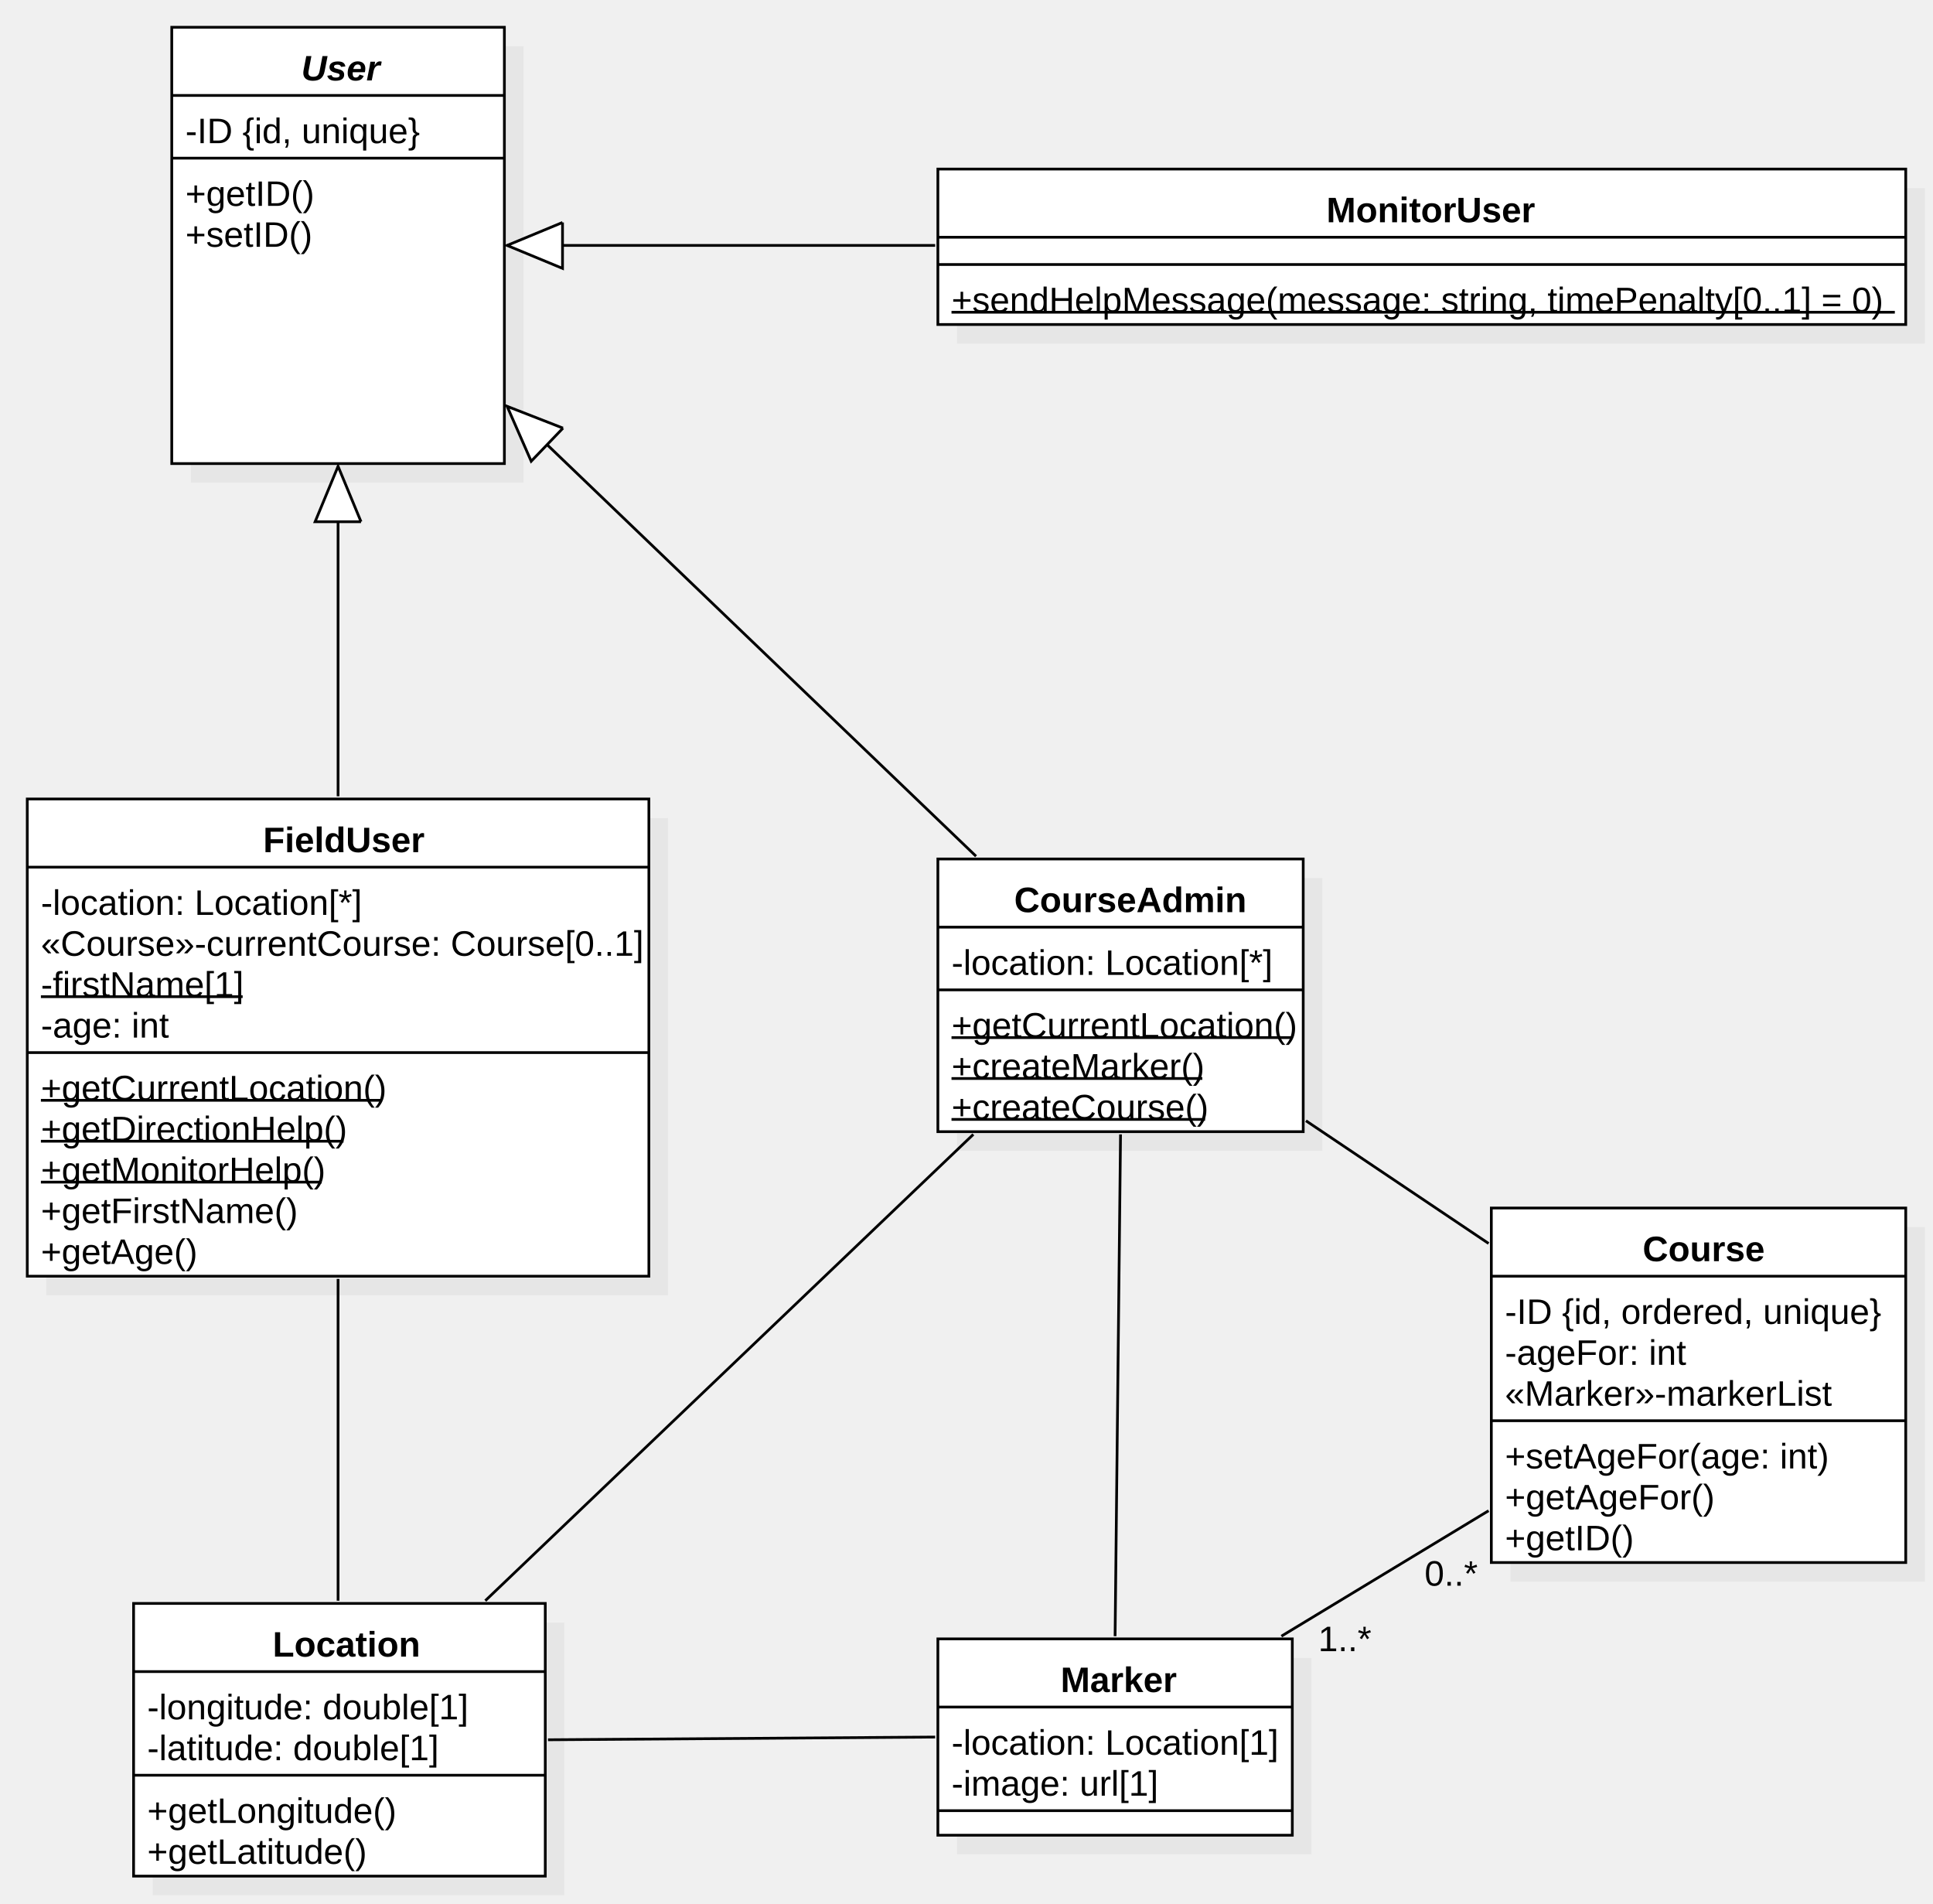
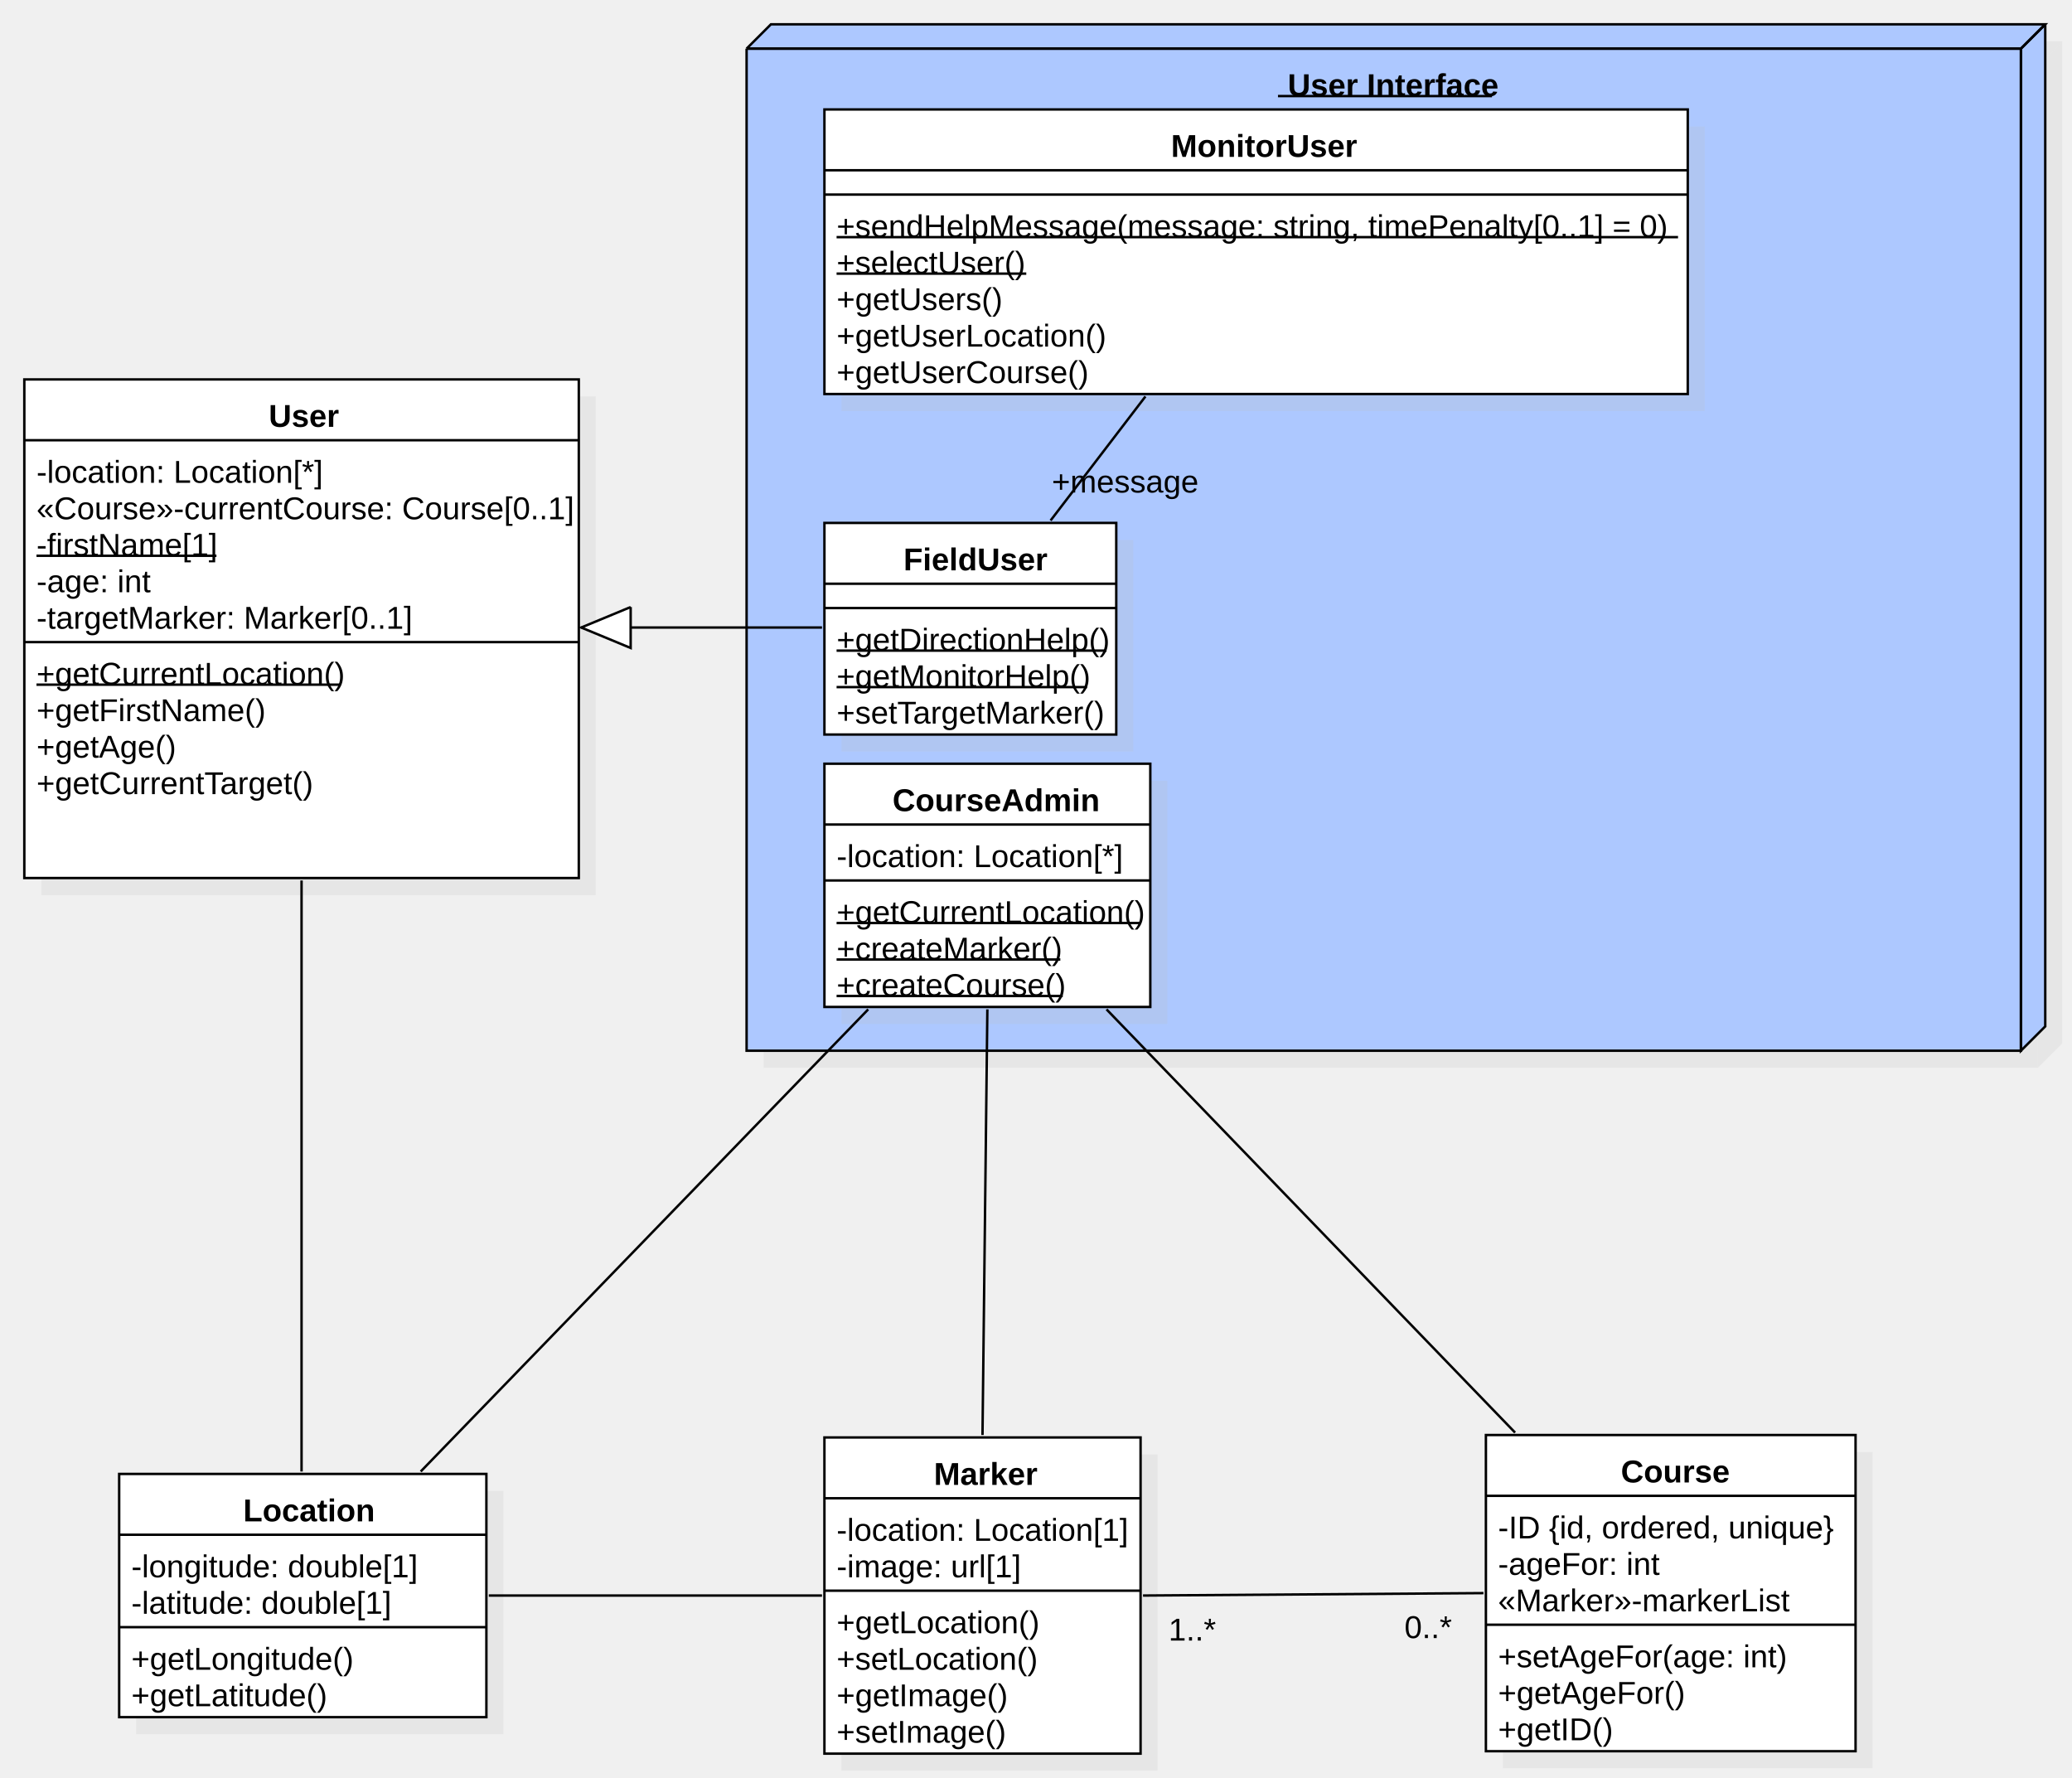
- <svg xmlns="http://www.w3.org/2000/svg" version="1.1" width="709" height="698">
+ <svg xmlns="http://www.w3.org/2000/svg" version="1.1" width="852" height="731">
  <defs />
  <g>
-     <g transform="translate(-61,-5) scale(1,1)">
-       <rect fill="#C0C0C0" stroke="none" x="131" y="22" width="122" height="160" opacity="0.2" />
-     </g>
-     <g transform="translate(-61,-5) scale(1,1)">
-       <rect fill="#ffffff" stroke="none" x="124" y="15" width="122" height="160" />
-     </g>
-     <g transform="translate(-61,-5) scale(1,1)">
-       <path fill="none" stroke="#000000" d="M 124 15 L 246 15 L 246 175 L 124 175 L 124 15 Z Z" stroke-miterlimit="10" />
-     </g>
-     <g transform="translate(-61,-5) scale(1,1)">
-       <path fill="none" stroke="#000000" d="M 124 40 L 246 40" stroke-miterlimit="10" />
-     </g>
-     <g transform="translate(-61,-5) scale(1,1)">
-       <path fill="none" stroke="#000000" d="M 124 63 L 246 63" stroke-miterlimit="10" />
-     </g>
-     <g transform="translate(-61,-5) scale(1,1)">
-       <g>
-         <path fill="none" stroke="none" />
-         <text fill="#000000" stroke="none" font-family="Arial" font-size="13px" font-style="italic" font-weight="bold" text-decoration="none" x="171.5" y="34.5">User</text>
-       </g>
-     </g>
-     <g transform="translate(-61,-5) scale(1,1)">
-       <g>
-         <path fill="none" stroke="none" />
-         <text fill="#000000" stroke="none" font-family="Arial" font-size="13px" font-style="normal" font-weight="normal" text-decoration="none" x="129" y="57.5">-ID {id, unique}</text>
-       </g>
-     </g>
-     <g transform="translate(-61,-5) scale(1,1)">
-       <g>
-         <path fill="none" stroke="none" />
-         <text fill="#000000" stroke="none" font-family="Arial" font-size="13px" font-style="normal" font-weight="normal" text-decoration="none" x="129" y="80.5">+getID()</text>
-       </g>
-     </g>
-     <g transform="translate(-61,-5) scale(1,1)">
-       <g>
-         <path fill="none" stroke="none" />
-         <text fill="#000000" stroke="none" font-family="Arial" font-size="13px" font-style="normal" font-weight="normal" text-decoration="none" x="129" y="95.5">+setID()</text>
-       </g>
-     </g>
-     <g transform="translate(-61,-5) scale(1,1)">
-       <rect fill="#C0C0C0" stroke="none" x="78" y="305" width="228" height="175" opacity="0.2" />
-     </g>
-     <g transform="translate(-61,-5) scale(1,1)">
-       <rect fill="#ffffff" stroke="none" x="71" y="298" width="228" height="175" />
-     </g>
-     <g transform="translate(-61,-5) scale(1,1)">
-       <path fill="none" stroke="#000000" d="M 71 298 L 299 298 L 299 473 L 71 473 L 71 298 Z Z" stroke-miterlimit="10" />
-     </g>
-     <g transform="translate(-61,-5) scale(1,1)">
-       <path fill="none" stroke="#000000" d="M 71 323 L 299 323" stroke-miterlimit="10" />
-     </g>
-     <g transform="translate(-61,-5) scale(1,1)">
-       <path fill="none" stroke="#000000" d="M 71 391 L 299 391" stroke-miterlimit="10" />
-     </g>
-     <g transform="translate(-61,-5) scale(1,1)">
-       <g>
-         <path fill="none" stroke="none" />
-         <text fill="#000000" stroke="none" font-family="Arial" font-size="13px" font-style="normal" font-weight="bold" text-decoration="none" x="157.5" y="317.5">FieldUser</text>
-       </g>
-     </g>
-     <g transform="translate(-61,-5) scale(1,1)">
-       <g>
-         <path fill="none" stroke="none" />
-         <text fill="#000000" stroke="none" font-family="Arial" font-size="13px" font-style="normal" font-weight="normal" text-decoration="none" x="76" y="340.5">-location: Location[*]</text>
-       </g>
-     </g>
-     <g transform="translate(-61,-5) scale(1,1)">
-       <g>
-         <path fill="none" stroke="none" />
-         <text fill="#000000" stroke="none" font-family="Arial" font-size="13px" font-style="normal" font-weight="normal" text-decoration="none" x="76" y="355.5">«Course»-currentCourse: Course[0..1]</text>
-       </g>
-     </g>
-     <g transform="translate(-61,-5) scale(1,1)">
-       <g>
-         <path fill="none" stroke="none" />
-         <text fill="#000000" stroke="none" font-family="Arial" font-size="13px" font-style="normal" font-weight="normal" text-decoration="none" x="76" y="370.5">-firstName[1]</text>
-         <path fill="none" stroke="#000000" d="M 76 370.5 L 150 370.5" stroke-miterlimit="10" />
-       </g>
-     </g>
-     <g transform="translate(-61,-5) scale(1,1)">
-       <g>
-         <path fill="none" stroke="none" />
-         <text fill="#000000" stroke="none" font-family="Arial" font-size="13px" font-style="normal" font-weight="normal" text-decoration="none" x="76" y="385.5">-age: int</text>
-       </g>
-     </g>
-     <g transform="translate(-61,-5) scale(1,1)">
-       <g>
-         <path fill="none" stroke="none" />
-         <text fill="#000000" stroke="none" font-family="Arial" font-size="13px" font-style="normal" font-weight="normal" text-decoration="none" x="76" y="408.5">+getCurrentLocation()</text>
-         <path fill="none" stroke="#000000" d="M 76 408.5 L 201 408.5" stroke-miterlimit="10" />
-       </g>
-     </g>
-     <g transform="translate(-61,-5) scale(1,1)">
-       <g>
-         <path fill="none" stroke="none" />
-         <text fill="#000000" stroke="none" font-family="Arial" font-size="13px" font-style="normal" font-weight="normal" text-decoration="none" x="76" y="423.5">+getDirectionHelp()</text>
-         <path fill="none" stroke="#000000" d="M 76 423.5 L 187 423.5" stroke-miterlimit="10" />
-       </g>
-     </g>
-     <g transform="translate(-61,-5) scale(1,1)">
-       <g>
-         <path fill="none" stroke="none" />
-         <text fill="#000000" stroke="none" font-family="Arial" font-size="13px" font-style="normal" font-weight="normal" text-decoration="none" x="76" y="438.5">+getMonitorHelp()</text>
-         <path fill="none" stroke="#000000" d="M 76 438.5 L 179 438.5" stroke-miterlimit="10" />
-       </g>
-     </g>
-     <g transform="translate(-61,-5) scale(1,1)">
-       <g>
-         <path fill="none" stroke="none" />
-         <text fill="#000000" stroke="none" font-family="Arial" font-size="13px" font-style="normal" font-weight="normal" text-decoration="none" x="76" y="453.5">+getFirstName()</text>
-       </g>
-     </g>
-     <g transform="translate(-61,-5) scale(1,1)">
-       <g>
-         <path fill="none" stroke="none" />
-         <text fill="#000000" stroke="none" font-family="Arial" font-size="13px" font-style="normal" font-weight="normal" text-decoration="none" x="76" y="468.5">+getAge()</text>
-       </g>
-     </g>
-     <g transform="translate(-61,-5) scale(1,1)">
-       <path fill="none" stroke="#000000" d="M 185 297 L 185 176" stroke-miterlimit="10" />
-     </g>
-     <g transform="translate(-61,-5) scale(1,1)">
-       <path fill="#FFFFFF" stroke="none" d="M 193.419 196.325 L 185 176 L 176.581 196.325" />
-     </g>
-     <g transform="translate(-61,-5) scale(1,1)">
-       <path fill="none" stroke="#000000" d="M 193.419 196.325 L 185 176 L 176.581 196.325 L 193.419 196.325" stroke-miterlimit="10" />
-     </g>
-     <g transform="translate(-61,-5) scale(1,1)">
-       <rect fill="#C0C0C0" stroke="none" x="412" y="74" width="355" height="57" opacity="0.2" />
-     </g>
-     <g transform="translate(-61,-5) scale(1,1)">
-       <rect fill="#ffffff" stroke="none" x="405" y="67" width="355" height="57" />
-     </g>
-     <g transform="translate(-61,-5) scale(1,1)">
-       <path fill="none" stroke="#000000" d="M 405 67 L 760 67 L 760 124 L 405 124 L 405 67 Z Z" stroke-miterlimit="10" />
-     </g>
-     <g transform="translate(-61,-5) scale(1,1)">
-       <path fill="none" stroke="#000000" d="M 405 92 L 760 92" stroke-miterlimit="10" />
-     </g>
-     <g transform="translate(-61,-5) scale(1,1)">
-       <path fill="none" stroke="#000000" d="M 405 102 L 760 102" stroke-miterlimit="10" />
-     </g>
-     <g transform="translate(-61,-5) scale(1,1)">
-       <g>
-         <path fill="none" stroke="none" />
-         <text fill="#000000" stroke="none" font-family="Arial" font-size="13px" font-style="normal" font-weight="bold" text-decoration="none" x="547.5" y="86.5">MonitorUser</text>
-       </g>
-     </g>
-     <g transform="translate(-61,-5) scale(1,1)">
-       <g>
-         <path fill="none" stroke="none" />
-         <text fill="#000000" stroke="none" font-family="Arial" font-size="13px" font-style="normal" font-weight="normal" text-decoration="none" x="410" y="119.5">+sendHelpMessage(message: string, timePenalty[0..1] = 0)</text>
-         <path fill="none" stroke="#000000" d="M 410 119.5 L 756 119.5" stroke-miterlimit="10" />
-       </g>
-     </g>
-     <g transform="translate(-61,-5) scale(1,1)">
-       <path fill="none" stroke="#000000" d="M 404 95 L 247 95" stroke-miterlimit="10" />
-     </g>
-     <g transform="translate(-61,-5) scale(1,1)">
-       <path fill="#FFFFFF" stroke="none" d="M 267.325 86.581 L 247 95 L 267.325 103.419" />
-     </g>
-     <g transform="translate(-61,-5) scale(1,1)">
-       <path fill="none" stroke="#000000" d="M 267.325 86.581 L 247 95 L 267.325 103.419 L 267.325 86.581" stroke-miterlimit="10" />
-     </g>
-     <g transform="translate(-61,-5) scale(1,1)">
-       <rect fill="#C0C0C0" stroke="none" x="412" y="327" width="134" height="100" opacity="0.2" />
-     </g>
-     <g transform="translate(-61,-5) scale(1,1)">
-       <rect fill="#ffffff" stroke="none" x="405" y="320" width="134" height="100" />
-     </g>
-     <g transform="translate(-61,-5) scale(1,1)">
-       <path fill="none" stroke="#000000" d="M 405 320 L 539 320 L 539 420 L 405 420 L 405 320 Z Z" stroke-miterlimit="10" />
-     </g>
-     <g transform="translate(-61,-5) scale(1,1)">
-       <path fill="none" stroke="#000000" d="M 405 345 L 539 345" stroke-miterlimit="10" />
-     </g>
-     <g transform="translate(-61,-5) scale(1,1)">
-       <path fill="none" stroke="#000000" d="M 405 368 L 539 368" stroke-miterlimit="10" />
-     </g>
-     <g transform="translate(-61,-5) scale(1,1)">
-       <g>
-         <path fill="none" stroke="none" />
-         <text fill="#000000" stroke="none" font-family="Arial" font-size="13px" font-style="normal" font-weight="bold" text-decoration="none" x="433" y="339.5">CourseAdmin</text>
-       </g>
-     </g>
-     <g transform="translate(-61,-5) scale(1,1)">
-       <g>
-         <path fill="none" stroke="none" />
-         <text fill="#000000" stroke="none" font-family="Arial" font-size="13px" font-style="normal" font-weight="normal" text-decoration="none" x="410" y="362.5">-location: Location[*]</text>
-       </g>
-     </g>
-     <g transform="translate(-61,-5) scale(1,1)">
-       <g>
-         <path fill="none" stroke="none" />
-         <text fill="#000000" stroke="none" font-family="Arial" font-size="13px" font-style="normal" font-weight="normal" text-decoration="none" x="410" y="385.5">+getCurrentLocation()</text>
-         <path fill="none" stroke="#000000" d="M 410 385.5 L 535 385.5" stroke-miterlimit="10" />
-       </g>
-     </g>
-     <g transform="translate(-61,-5) scale(1,1)">
-       <g>
-         <path fill="none" stroke="none" />
-         <text fill="#000000" stroke="none" font-family="Arial" font-size="13px" font-style="normal" font-weight="normal" text-decoration="none" x="410" y="400.5">+createMarker()</text>
-         <path fill="none" stroke="#000000" d="M 410 400.5 L 502 400.5" stroke-miterlimit="10" />
-       </g>
-     </g>
-     <g transform="translate(-61,-5) scale(1,1)">
-       <g>
-         <path fill="none" stroke="none" />
-         <text fill="#000000" stroke="none" font-family="Arial" font-size="13px" font-style="normal" font-weight="normal" text-decoration="none" x="410" y="415.5">+createCourse()</text>
-         <path fill="none" stroke="#000000" d="M 410 415.5 L 503 415.5" stroke-miterlimit="10" />
-       </g>
-     </g>
-     <g transform="translate(-61,-5) scale(1,1)">
-       <path fill="none" stroke="#000000" d="M 419 319 L 247 154" stroke-miterlimit="10" />
-     </g>
-     <g transform="translate(-61,-5) scale(1,1)">
-       <path fill="#FFFFFF" stroke="none" d="M 267.496 161.995 L 247 154 L 255.839 174.146" />
-     </g>
-     <g transform="translate(-61,-5) scale(1,1)">
-       <path fill="none" stroke="#000000" d="M 267.496 161.995 L 247 154 L 255.839 174.146 L 267.496 161.995" stroke-miterlimit="10" />
-     </g>
-     <g transform="translate(-61,-5) scale(1,1)">
-       <rect fill="#C0C0C0" stroke="none" x="117" y="600" width="151" height="100" opacity="0.2" />
-     </g>
-     <g transform="translate(-61,-5) scale(1,1)">
-       <rect fill="#ffffff" stroke="none" x="110" y="593" width="151" height="100" />
-     </g>
-     <g transform="translate(-61,-5) scale(1,1)">
-       <path fill="none" stroke="#000000" d="M 110 593 L 261 593 L 261 693 L 110 693 L 110 593 Z Z" stroke-miterlimit="10" />
-     </g>
-     <g transform="translate(-61,-5) scale(1,1)">
-       <path fill="none" stroke="#000000" d="M 110 618 L 261 618" stroke-miterlimit="10" />
-     </g>
-     <g transform="translate(-61,-5) scale(1,1)">
-       <path fill="none" stroke="#000000" d="M 110 656 L 261 656" stroke-miterlimit="10" />
-     </g>
-     <g transform="translate(-61,-5) scale(1,1)">
-       <g>
-         <path fill="none" stroke="none" />
-         <text fill="#000000" stroke="none" font-family="Arial" font-size="13px" font-style="normal" font-weight="bold" text-decoration="none" x="161" y="612.5">Location</text>
-       </g>
-     </g>
-     <g transform="translate(-61,-5) scale(1,1)">
-       <g>
-         <path fill="none" stroke="none" />
-         <text fill="#000000" stroke="none" font-family="Arial" font-size="13px" font-style="normal" font-weight="normal" text-decoration="none" x="115" y="635.5">-longitude: double[1]</text>
-       </g>
-     </g>
-     <g transform="translate(-61,-5) scale(1,1)">
-       <g>
-         <path fill="none" stroke="none" />
-         <text fill="#000000" stroke="none" font-family="Arial" font-size="13px" font-style="normal" font-weight="normal" text-decoration="none" x="115" y="650.5">-latitude: double[1]</text>
-       </g>
-     </g>
-     <g transform="translate(-61,-5) scale(1,1)">
-       <g>
-         <path fill="none" stroke="none" />
-         <text fill="#000000" stroke="none" font-family="Arial" font-size="13px" font-style="normal" font-weight="normal" text-decoration="none" x="115" y="673.5">+getLongitude()</text>
-       </g>
-     </g>
-     <g transform="translate(-61,-5) scale(1,1)">
-       <g>
-         <path fill="none" stroke="none" />
-         <text fill="#000000" stroke="none" font-family="Arial" font-size="13px" font-style="normal" font-weight="normal" text-decoration="none" x="115" y="688.5">+getLatitude()</text>
-       </g>
-     </g>
-     <g transform="translate(-61,-5) scale(1,1)">
-       <rect fill="#C0C0C0" stroke="none" x="615" y="455" width="152" height="130" opacity="0.2" />
-     </g>
-     <g transform="translate(-61,-5) scale(1,1)">
-       <rect fill="#ffffff" stroke="none" x="608" y="448" width="152" height="130" />
-     </g>
-     <g transform="translate(-61,-5) scale(1,1)">
-       <path fill="none" stroke="#000000" d="M 608 448 L 760 448 L 760 578 L 608 578 L 608 448 Z Z" stroke-miterlimit="10" />
-     </g>
-     <g transform="translate(-61,-5) scale(1,1)">
-       <path fill="none" stroke="#000000" d="M 608 473 L 760 473" stroke-miterlimit="10" />
-     </g>
-     <g transform="translate(-61,-5) scale(1,1)">
-       <path fill="none" stroke="#000000" d="M 608 526 L 760 526" stroke-miterlimit="10" />
-     </g>
-     <g transform="translate(-61,-5) scale(1,1)">
-       <g>
-         <path fill="none" stroke="none" />
-         <text fill="#000000" stroke="none" font-family="Arial" font-size="13px" font-style="normal" font-weight="bold" text-decoration="none" x="663.5" y="467.5">Course</text>
-       </g>
-     </g>
-     <g transform="translate(-61,-5) scale(1,1)">
-       <g>
-         <path fill="none" stroke="none" />
-         <text fill="#000000" stroke="none" font-family="Arial" font-size="13px" font-style="normal" font-weight="normal" text-decoration="none" x="613" y="490.5">-ID {id, ordered, unique}</text>
-       </g>
-     </g>
-     <g transform="translate(-61,-5) scale(1,1)">
-       <g>
-         <path fill="none" stroke="none" />
-         <text fill="#000000" stroke="none" font-family="Arial" font-size="13px" font-style="normal" font-weight="normal" text-decoration="none" x="613" y="505.5">-ageFor: int</text>
-       </g>
-     </g>
-     <g transform="translate(-61,-5) scale(1,1)">
-       <g>
-         <path fill="none" stroke="none" />
-         <text fill="#000000" stroke="none" font-family="Arial" font-size="13px" font-style="normal" font-weight="normal" text-decoration="none" x="613" y="520.5">«Marker»-markerList</text>
-       </g>
-     </g>
-     <g transform="translate(-61,-5) scale(1,1)">
-       <g>
-         <path fill="none" stroke="none" />
-         <text fill="#000000" stroke="none" font-family="Arial" font-size="13px" font-style="normal" font-weight="normal" text-decoration="none" x="613" y="543.5">+setAgeFor(age: int)</text>
-       </g>
-     </g>
-     <g transform="translate(-61,-5) scale(1,1)">
-       <g>
-         <path fill="none" stroke="none" />
-         <text fill="#000000" stroke="none" font-family="Arial" font-size="13px" font-style="normal" font-weight="normal" text-decoration="none" x="613" y="558.5">+getAgeFor()</text>
-       </g>
-     </g>
-     <g transform="translate(-61,-5) scale(1,1)">
-       <g>
-         <path fill="none" stroke="none" />
-         <text fill="#000000" stroke="none" font-family="Arial" font-size="13px" font-style="normal" font-weight="normal" text-decoration="none" x="613" y="573.5">+getID()</text>
-       </g>
-     </g>
-     <g transform="translate(-61,-5) scale(1,1)">
-       <rect fill="#C0C0C0" stroke="none" x="412" y="613" width="130" height="72" opacity="0.2" />
-     </g>
-     <g transform="translate(-61,-5) scale(1,1)">
-       <rect fill="#ffffff" stroke="none" x="405" y="606" width="130" height="72" />
-     </g>
-     <g transform="translate(-61,-5) scale(1,1)">
-       <path fill="none" stroke="#000000" d="M 405 606 L 535 606 L 535 678 L 405 678 L 405 606 Z Z" stroke-miterlimit="10" />
-     </g>
-     <g transform="translate(-61,-5) scale(1,1)">
-       <path fill="none" stroke="#000000" d="M 405 631 L 535 631" stroke-miterlimit="10" />
-     </g>
-     <g transform="translate(-61,-5) scale(1,1)">
-       <path fill="none" stroke="#000000" d="M 405 669 L 535 669" stroke-miterlimit="10" />
-     </g>
-     <g transform="translate(-61,-5) scale(1,1)">
-       <g>
-         <path fill="none" stroke="none" />
-         <text fill="#000000" stroke="none" font-family="Arial" font-size="13px" font-style="normal" font-weight="bold" text-decoration="none" x="450" y="625.5">Marker</text>
-       </g>
-     </g>
-     <g transform="translate(-61,-5) scale(1,1)">
-       <g>
-         <path fill="none" stroke="none" />
-         <text fill="#000000" stroke="none" font-family="Arial" font-size="13px" font-style="normal" font-weight="normal" text-decoration="none" x="410" y="648.5">-location: Location[1]</text>
-       </g>
-     </g>
-     <g transform="translate(-61,-5) scale(1,1)">
-       <g>
-         <path fill="none" stroke="none" />
-         <text fill="#000000" stroke="none" font-family="Arial" font-size="13px" font-style="normal" font-weight="normal" text-decoration="none" x="410" y="663.5">-image: url[1]</text>
-       </g>
-     </g>
-     <g transform="translate(-61,-5) scale(1,1)">
-       <path fill="none" stroke="#000000" d="M 185 474 L 185 592" stroke-miterlimit="10" />
-     </g>
-     <g transform="translate(-61,-5) scale(1,1)">
-       <path fill="none" stroke="#000000" d="M 418 421 L 239 592" stroke-miterlimit="10" />
-     </g>
-     <g transform="translate(-61,-5) scale(1,1)">
-       <path fill="none" stroke="#000000" d="M 404 642 L 262 643" stroke-miterlimit="10" />
-     </g>
-     <g transform="translate(-61,-5) scale(1,1)">
-       <path fill="none" stroke="#000000" d="M 540 416 L 607 461" stroke-miterlimit="10" />
-     </g>
-     <g transform="translate(-61,-5) scale(1,1)">
-       <path fill="none" stroke="#000000" d="M 472 421 L 470 605" stroke-miterlimit="10" />
-     </g>
-     <g transform="translate(-61,-5) scale(1,1)">
-       <path fill="none" stroke="#000000" d="M 531 605 L 607 559" stroke-miterlimit="10" />
-     </g>
-     <g transform="translate(-61,-5) scale(1,1)">
-       <g>
-         <path fill="none" stroke="none" />
-         <text fill="#000000" stroke="none" font-family="Arial" font-size="13px" font-style="normal" font-weight="normal" text-decoration="none" x="544.5" y="610.5">1..*</text>
-       </g>
-     </g>
-     <g transform="translate(-61,-5) scale(1,1)">
-       <g>
-         <path fill="none" stroke="none" />
-         <text fill="#000000" stroke="none" font-family="Arial" font-size="13px" font-style="normal" font-weight="normal" text-decoration="none" x="583.5" y="586.5">0..*</text>
+     <g transform="translate(-61,-6) scale(1,1)">
+       <path fill="#C0C0C0" stroke="none" d="M 375 33 L 899 33 L 899 445 L 375 445" opacity="0.2" />
+     </g>
+     <g transform="translate(-61,-6) scale(1,1)">
+       <path fill="#C0C0C0" stroke="none" d="M 375 33 L 385 23 L 909 23 L 899 33" opacity="0.2" />
+     </g>
+     <g transform="translate(-61,-6) scale(1,1)">
+       <path fill="#C0C0C0" stroke="none" d="M 909 23 L 899 33 L 899 445 L 909 435" opacity="0.2" />
+     </g>
+     <g transform="translate(-61,-6) scale(1,1)">
+       <path fill="#adc8ff" stroke="none" d="M 368 26 L 892 26 L 892 438 L 368 438" />
+     </g>
+     <g transform="translate(-61,-6) scale(1,1)">
+       <path fill="#adc8ff" stroke="none" d="M 368 26 L 378 16 L 902 16 L 892 26" />
+     </g>
+     <g transform="translate(-61,-6) scale(1,1)">
+       <path fill="#adc8ff" stroke="none" d="M 902 16 L 892 26 L 892 438 L 902 428" />
+     </g>
+     <g transform="translate(-61,-6) scale(1,1)">
+       <path fill="none" stroke="#000000" d="M 368 26 L 892 26 L 892 438 L 368 438 L 368 26" stroke-miterlimit="10" />
+     </g>
+     <g transform="translate(-61,-6) scale(1,1)">
+       <path fill="none" stroke="#000000" d="M 368 26 L 378 16 L 902 16 L 892 26 L 368 26" stroke-miterlimit="10" />
+     </g>
+     <g transform="translate(-61,-6) scale(1,1)">
+       <path fill="none" stroke="#000000" d="M 902 16 L 892 26 L 892 438 L 902 428 L 902 16" stroke-miterlimit="10" />
+     </g>
+     <g transform="translate(-61,-6) scale(1,1)">
+       <g>
+         <path fill="none" stroke="none" />
+         <text fill="#000000" stroke="none" font-family="Arial" font-size="13px" font-style="normal" font-weight="bold" text-decoration="none" x="590.5" y="45.5">User Interface</text>
+         <path fill="none" stroke="#000000" d="M 674.5 45.5 L 586.5 45.5" stroke-miterlimit="10" />
+       </g>
+     </g>
+     <g transform="translate(-61,-6) scale(1,1)">
+       <rect fill="#C0C0C0" stroke="none" x="78" y="169" width="228" height="205" opacity="0.2" />
+     </g>
+     <g transform="translate(-61,-6) scale(1,1)">
+       <rect fill="#ffffff" stroke="none" x="71" y="162" width="228" height="205" />
+     </g>
+     <g transform="translate(-61,-6) scale(1,1)">
+       <path fill="none" stroke="#000000" d="M 71 162 L 299 162 L 299 367 L 71 367 L 71 162 Z Z" stroke-miterlimit="10" />
+     </g>
+     <g transform="translate(-61,-6) scale(1,1)">
+       <path fill="none" stroke="#000000" d="M 71 187 L 299 187" stroke-miterlimit="10" />
+     </g>
+     <g transform="translate(-61,-6) scale(1,1)">
+       <path fill="none" stroke="#000000" d="M 71 270 L 299 270" stroke-miterlimit="10" />
+     </g>
+     <g transform="translate(-61,-6) scale(1,1)">
+       <g>
+         <path fill="none" stroke="none" />
+         <text fill="#000000" stroke="none" font-family="Arial" font-size="13px" font-style="normal" font-weight="bold" text-decoration="none" x="171.5" y="181.5">User</text>
+       </g>
+     </g>
+     <g transform="translate(-61,-6) scale(1,1)">
+       <g>
+         <path fill="none" stroke="none" />
+         <text fill="#000000" stroke="none" font-family="Arial" font-size="13px" font-style="normal" font-weight="normal" text-decoration="none" x="76" y="204.5">-location: Location[*]</text>
+       </g>
+     </g>
+     <g transform="translate(-61,-6) scale(1,1)">
+       <g>
+         <path fill="none" stroke="none" />
+         <text fill="#000000" stroke="none" font-family="Arial" font-size="13px" font-style="normal" font-weight="normal" text-decoration="none" x="76" y="219.5">«Course»-currentCourse: Course[0..1]</text>
+       </g>
+     </g>
+     <g transform="translate(-61,-6) scale(1,1)">
+       <g>
+         <path fill="none" stroke="none" />
+         <text fill="#000000" stroke="none" font-family="Arial" font-size="13px" font-style="normal" font-weight="normal" text-decoration="none" x="76" y="234.5">-firstName[1]</text>
+         <path fill="none" stroke="#000000" d="M 76 234.5 L 150 234.5" stroke-miterlimit="10" />
+       </g>
+     </g>
+     <g transform="translate(-61,-6) scale(1,1)">
+       <g>
+         <path fill="none" stroke="none" />
+         <text fill="#000000" stroke="none" font-family="Arial" font-size="13px" font-style="normal" font-weight="normal" text-decoration="none" x="76" y="249.5">-age: int</text>
+       </g>
+     </g>
+     <g transform="translate(-61,-6) scale(1,1)">
+       <g>
+         <path fill="none" stroke="none" />
+         <text fill="#000000" stroke="none" font-family="Arial" font-size="13px" font-style="normal" font-weight="normal" text-decoration="none" x="76" y="264.5">-targetMarker: Marker[0..1]</text>
+       </g>
+     </g>
+     <g transform="translate(-61,-6) scale(1,1)">
+       <g>
+         <path fill="none" stroke="none" />
+         <text fill="#000000" stroke="none" font-family="Arial" font-size="13px" font-style="normal" font-weight="normal" text-decoration="none" x="76" y="287.5">+getCurrentLocation()</text>
+         <path fill="none" stroke="#000000" d="M 76 287.5 L 201 287.5" stroke-miterlimit="10" />
+       </g>
+     </g>
+     <g transform="translate(-61,-6) scale(1,1)">
+       <g>
+         <path fill="none" stroke="none" />
+         <text fill="#000000" stroke="none" font-family="Arial" font-size="13px" font-style="normal" font-weight="normal" text-decoration="none" x="76" y="302.5">+getFirstName()</text>
+       </g>
+     </g>
+     <g transform="translate(-61,-6) scale(1,1)">
+       <g>
+         <path fill="none" stroke="none" />
+         <text fill="#000000" stroke="none" font-family="Arial" font-size="13px" font-style="normal" font-weight="normal" text-decoration="none" x="76" y="317.5">+getAge()</text>
+       </g>
+     </g>
+     <g transform="translate(-61,-6) scale(1,1)">
+       <g>
+         <path fill="none" stroke="none" />
+         <text fill="#000000" stroke="none" font-family="Arial" font-size="13px" font-style="normal" font-weight="normal" text-decoration="none" x="76" y="332.5">+getCurrentTarget()</text>
+       </g>
+     </g>
+     <g transform="translate(-61,-6) scale(1,1)">
+       <rect fill="#C0C0C0" stroke="none" x="407" y="58" width="355" height="117" opacity="0.2" />
+     </g>
+     <g transform="translate(-61,-6) scale(1,1)">
+       <rect fill="#ffffff" stroke="none" x="400" y="51" width="355" height="117" />
+     </g>
+     <g transform="translate(-61,-6) scale(1,1)">
+       <path fill="none" stroke="#000000" d="M 400 51 L 755 51 L 755 168 L 400 168 L 400 51 Z Z" stroke-miterlimit="10" />
+     </g>
+     <g transform="translate(-61,-6) scale(1,1)">
+       <path fill="none" stroke="#000000" d="M 400 76 L 755 76" stroke-miterlimit="10" />
+     </g>
+     <g transform="translate(-61,-6) scale(1,1)">
+       <path fill="none" stroke="#000000" d="M 400 86 L 755 86" stroke-miterlimit="10" />
+     </g>
+     <g transform="translate(-61,-6) scale(1,1)">
+       <g>
+         <path fill="none" stroke="none" />
+         <text fill="#000000" stroke="none" font-family="Arial" font-size="13px" font-style="normal" font-weight="bold" text-decoration="none" x="542.5" y="70.5">MonitorUser</text>
+       </g>
+     </g>
+     <g transform="translate(-61,-6) scale(1,1)">
+       <g>
+         <path fill="none" stroke="none" />
+         <text fill="#000000" stroke="none" font-family="Arial" font-size="13px" font-style="normal" font-weight="normal" text-decoration="none" x="405" y="103.5">+sendHelpMessage(message: string, timePenalty[0..1] = 0)</text>
+         <path fill="none" stroke="#000000" d="M 405 103.5 L 751 103.5" stroke-miterlimit="10" />
+       </g>
+     </g>
+     <g transform="translate(-61,-6) scale(1,1)">
+       <g>
+         <path fill="none" stroke="none" />
+         <text fill="#000000" stroke="none" font-family="Arial" font-size="13px" font-style="normal" font-weight="normal" text-decoration="none" x="405" y="118.5">+selectUser()</text>
+         <path fill="none" stroke="#000000" d="M 405 118.5 L 483 118.5" stroke-miterlimit="10" />
+       </g>
+     </g>
+     <g transform="translate(-61,-6) scale(1,1)">
+       <g>
+         <path fill="none" stroke="none" />
+         <text fill="#000000" stroke="none" font-family="Arial" font-size="13px" font-style="normal" font-weight="normal" text-decoration="none" x="405" y="133.5">+getUsers()</text>
+       </g>
+     </g>
+     <g transform="translate(-61,-6) scale(1,1)">
+       <g>
+         <path fill="none" stroke="none" />
+         <text fill="#000000" stroke="none" font-family="Arial" font-size="13px" font-style="normal" font-weight="normal" text-decoration="none" x="405" y="148.5">+getUserLocation()</text>
+       </g>
+     </g>
+     <g transform="translate(-61,-6) scale(1,1)">
+       <g>
+         <path fill="none" stroke="none" />
+         <text fill="#000000" stroke="none" font-family="Arial" font-size="13px" font-style="normal" font-weight="normal" text-decoration="none" x="405" y="163.5">+getUserCourse()</text>
+       </g>
+     </g>
+     <g transform="translate(-61,-6) scale(1,1)">
+       <rect fill="#C0C0C0" stroke="none" x="407" y="327" width="134" height="100" opacity="0.2" />
+     </g>
+     <g transform="translate(-61,-6) scale(1,1)">
+       <rect fill="#ffffff" stroke="none" x="400" y="320" width="134" height="100" />
+     </g>
+     <g transform="translate(-61,-6) scale(1,1)">
+       <path fill="none" stroke="#000000" d="M 400 320 L 534 320 L 534 420 L 400 420 L 400 320 Z Z" stroke-miterlimit="10" />
+     </g>
+     <g transform="translate(-61,-6) scale(1,1)">
+       <path fill="none" stroke="#000000" d="M 400 345 L 534 345" stroke-miterlimit="10" />
+     </g>
+     <g transform="translate(-61,-6) scale(1,1)">
+       <path fill="none" stroke="#000000" d="M 400 368 L 534 368" stroke-miterlimit="10" />
+     </g>
+     <g transform="translate(-61,-6) scale(1,1)">
+       <g>
+         <path fill="none" stroke="none" />
+         <text fill="#000000" stroke="none" font-family="Arial" font-size="13px" font-style="normal" font-weight="bold" text-decoration="none" x="428" y="339.5">CourseAdmin</text>
+       </g>
+     </g>
+     <g transform="translate(-61,-6) scale(1,1)">
+       <g>
+         <path fill="none" stroke="none" />
+         <text fill="#000000" stroke="none" font-family="Arial" font-size="13px" font-style="normal" font-weight="normal" text-decoration="none" x="405" y="362.5">-location: Location[*]</text>
+       </g>
+     </g>
+     <g transform="translate(-61,-6) scale(1,1)">
+       <g>
+         <path fill="none" stroke="none" />
+         <text fill="#000000" stroke="none" font-family="Arial" font-size="13px" font-style="normal" font-weight="normal" text-decoration="none" x="405" y="385.5">+getCurrentLocation()</text>
+         <path fill="none" stroke="#000000" d="M 405 385.5 L 530 385.5" stroke-miterlimit="10" />
+       </g>
+     </g>
+     <g transform="translate(-61,-6) scale(1,1)">
+       <g>
+         <path fill="none" stroke="none" />
+         <text fill="#000000" stroke="none" font-family="Arial" font-size="13px" font-style="normal" font-weight="normal" text-decoration="none" x="405" y="400.5">+createMarker()</text>
+         <path fill="none" stroke="#000000" d="M 405 400.5 L 497 400.5" stroke-miterlimit="10" />
+       </g>
+     </g>
+     <g transform="translate(-61,-6) scale(1,1)">
+       <g>
+         <path fill="none" stroke="none" />
+         <text fill="#000000" stroke="none" font-family="Arial" font-size="13px" font-style="normal" font-weight="normal" text-decoration="none" x="405" y="415.5">+createCourse()</text>
+         <path fill="none" stroke="#000000" d="M 405 415.5 L 498 415.5" stroke-miterlimit="10" />
+       </g>
+     </g>
+     <g transform="translate(-61,-6) scale(1,1)">
+       <rect fill="#C0C0C0" stroke="none" x="117" y="619" width="151" height="100" opacity="0.2" />
+     </g>
+     <g transform="translate(-61,-6) scale(1,1)">
+       <rect fill="#ffffff" stroke="none" x="110" y="612" width="151" height="100" />
+     </g>
+     <g transform="translate(-61,-6) scale(1,1)">
+       <path fill="none" stroke="#000000" d="M 110 612 L 261 612 L 261 712 L 110 712 L 110 612 Z Z" stroke-miterlimit="10" />
+     </g>
+     <g transform="translate(-61,-6) scale(1,1)">
+       <path fill="none" stroke="#000000" d="M 110 637 L 261 637" stroke-miterlimit="10" />
+     </g>
+     <g transform="translate(-61,-6) scale(1,1)">
+       <path fill="none" stroke="#000000" d="M 110 675 L 261 675" stroke-miterlimit="10" />
+     </g>
+     <g transform="translate(-61,-6) scale(1,1)">
+       <g>
+         <path fill="none" stroke="none" />
+         <text fill="#000000" stroke="none" font-family="Arial" font-size="13px" font-style="normal" font-weight="bold" text-decoration="none" x="161" y="631.5">Location</text>
+       </g>
+     </g>
+     <g transform="translate(-61,-6) scale(1,1)">
+       <g>
+         <path fill="none" stroke="none" />
+         <text fill="#000000" stroke="none" font-family="Arial" font-size="13px" font-style="normal" font-weight="normal" text-decoration="none" x="115" y="654.5">-longitude: double[1]</text>
+       </g>
+     </g>
+     <g transform="translate(-61,-6) scale(1,1)">
+       <g>
+         <path fill="none" stroke="none" />
+         <text fill="#000000" stroke="none" font-family="Arial" font-size="13px" font-style="normal" font-weight="normal" text-decoration="none" x="115" y="669.5">-latitude: double[1]</text>
+       </g>
+     </g>
+     <g transform="translate(-61,-6) scale(1,1)">
+       <g>
+         <path fill="none" stroke="none" />
+         <text fill="#000000" stroke="none" font-family="Arial" font-size="13px" font-style="normal" font-weight="normal" text-decoration="none" x="115" y="692.5">+getLongitude()</text>
+       </g>
+     </g>
+     <g transform="translate(-61,-6) scale(1,1)">
+       <g>
+         <path fill="none" stroke="none" />
+         <text fill="#000000" stroke="none" font-family="Arial" font-size="13px" font-style="normal" font-weight="normal" text-decoration="none" x="115" y="707.5">+getLatitude()</text>
+       </g>
+     </g>
+     <g transform="translate(-61,-6) scale(1,1)">
+       <rect fill="#C0C0C0" stroke="none" x="679" y="603" width="152" height="130" opacity="0.2" />
+     </g>
+     <g transform="translate(-61,-6) scale(1,1)">
+       <rect fill="#ffffff" stroke="none" x="672" y="596" width="152" height="130" />
+     </g>
+     <g transform="translate(-61,-6) scale(1,1)">
+       <path fill="none" stroke="#000000" d="M 672 596 L 824 596 L 824 726 L 672 726 L 672 596 Z Z" stroke-miterlimit="10" />
+     </g>
+     <g transform="translate(-61,-6) scale(1,1)">
+       <path fill="none" stroke="#000000" d="M 672 621 L 824 621" stroke-miterlimit="10" />
+     </g>
+     <g transform="translate(-61,-6) scale(1,1)">
+       <path fill="none" stroke="#000000" d="M 672 674 L 824 674" stroke-miterlimit="10" />
+     </g>
+     <g transform="translate(-61,-6) scale(1,1)">
+       <g>
+         <path fill="none" stroke="none" />
+         <text fill="#000000" stroke="none" font-family="Arial" font-size="13px" font-style="normal" font-weight="bold" text-decoration="none" x="727.5" y="615.5">Course</text>
+       </g>
+     </g>
+     <g transform="translate(-61,-6) scale(1,1)">
+       <g>
+         <path fill="none" stroke="none" />
+         <text fill="#000000" stroke="none" font-family="Arial" font-size="13px" font-style="normal" font-weight="normal" text-decoration="none" x="677" y="638.5">-ID {id, ordered, unique}</text>
+       </g>
+     </g>
+     <g transform="translate(-61,-6) scale(1,1)">
+       <g>
+         <path fill="none" stroke="none" />
+         <text fill="#000000" stroke="none" font-family="Arial" font-size="13px" font-style="normal" font-weight="normal" text-decoration="none" x="677" y="653.5">-ageFor: int</text>
+       </g>
+     </g>
+     <g transform="translate(-61,-6) scale(1,1)">
+       <g>
+         <path fill="none" stroke="none" />
+         <text fill="#000000" stroke="none" font-family="Arial" font-size="13px" font-style="normal" font-weight="normal" text-decoration="none" x="677" y="668.5">«Marker»-markerList</text>
+       </g>
+     </g>
+     <g transform="translate(-61,-6) scale(1,1)">
+       <g>
+         <path fill="none" stroke="none" />
+         <text fill="#000000" stroke="none" font-family="Arial" font-size="13px" font-style="normal" font-weight="normal" text-decoration="none" x="677" y="691.5">+setAgeFor(age: int)</text>
+       </g>
+     </g>
+     <g transform="translate(-61,-6) scale(1,1)">
+       <g>
+         <path fill="none" stroke="none" />
+         <text fill="#000000" stroke="none" font-family="Arial" font-size="13px" font-style="normal" font-weight="normal" text-decoration="none" x="677" y="706.5">+getAgeFor()</text>
+       </g>
+     </g>
+     <g transform="translate(-61,-6) scale(1,1)">
+       <g>
+         <path fill="none" stroke="none" />
+         <text fill="#000000" stroke="none" font-family="Arial" font-size="13px" font-style="normal" font-weight="normal" text-decoration="none" x="677" y="721.5">+getID()</text>
+       </g>
+     </g>
+     <g transform="translate(-61,-6) scale(1,1)">
+       <rect fill="#C0C0C0" stroke="none" x="407" y="604" width="130" height="130" opacity="0.2" />
+     </g>
+     <g transform="translate(-61,-6) scale(1,1)">
+       <rect fill="#ffffff" stroke="none" x="400" y="597" width="130" height="130" />
+     </g>
+     <g transform="translate(-61,-6) scale(1,1)">
+       <path fill="none" stroke="#000000" d="M 400 597 L 530 597 L 530 727 L 400 727 L 400 597 Z Z" stroke-miterlimit="10" />
+     </g>
+     <g transform="translate(-61,-6) scale(1,1)">
+       <path fill="none" stroke="#000000" d="M 400 622 L 530 622" stroke-miterlimit="10" />
+     </g>
+     <g transform="translate(-61,-6) scale(1,1)">
+       <path fill="none" stroke="#000000" d="M 400 660 L 530 660" stroke-miterlimit="10" />
+     </g>
+     <g transform="translate(-61,-6) scale(1,1)">
+       <g>
+         <path fill="none" stroke="none" />
+         <text fill="#000000" stroke="none" font-family="Arial" font-size="13px" font-style="normal" font-weight="bold" text-decoration="none" x="445" y="616.5">Marker</text>
+       </g>
+     </g>
+     <g transform="translate(-61,-6) scale(1,1)">
+       <g>
+         <path fill="none" stroke="none" />
+         <text fill="#000000" stroke="none" font-family="Arial" font-size="13px" font-style="normal" font-weight="normal" text-decoration="none" x="405" y="639.5">-location: Location[1]</text>
+       </g>
+     </g>
+     <g transform="translate(-61,-6) scale(1,1)">
+       <g>
+         <path fill="none" stroke="none" />
+         <text fill="#000000" stroke="none" font-family="Arial" font-size="13px" font-style="normal" font-weight="normal" text-decoration="none" x="405" y="654.5">-image: url[1]</text>
+       </g>
+     </g>
+     <g transform="translate(-61,-6) scale(1,1)">
+       <g>
+         <path fill="none" stroke="none" />
+         <text fill="#000000" stroke="none" font-family="Arial" font-size="13px" font-style="normal" font-weight="normal" text-decoration="none" x="405" y="677.5">+getLocation()</text>
+       </g>
+     </g>
+     <g transform="translate(-61,-6) scale(1,1)">
+       <g>
+         <path fill="none" stroke="none" />
+         <text fill="#000000" stroke="none" font-family="Arial" font-size="13px" font-style="normal" font-weight="normal" text-decoration="none" x="405" y="692.5">+setLocation()</text>
+       </g>
+     </g>
+     <g transform="translate(-61,-6) scale(1,1)">
+       <g>
+         <path fill="none" stroke="none" />
+         <text fill="#000000" stroke="none" font-family="Arial" font-size="13px" font-style="normal" font-weight="normal" text-decoration="none" x="405" y="707.5">+getImage()</text>
+       </g>
+     </g>
+     <g transform="translate(-61,-6) scale(1,1)">
+       <g>
+         <path fill="none" stroke="none" />
+         <text fill="#000000" stroke="none" font-family="Arial" font-size="13px" font-style="normal" font-weight="normal" text-decoration="none" x="405" y="722.5">+setImage()</text>
+       </g>
+     </g>
+     <g transform="translate(-61,-6) scale(1,1)">
+       <path fill="none" stroke="#000000" d="M 185 368 L 185 611" stroke-miterlimit="10" />
+     </g>
+     <g transform="translate(-61,-6) scale(1,1)">
+       <path fill="none" stroke="#000000" d="M 418 421 L 234 611" stroke-miterlimit="10" />
+     </g>
+     <g transform="translate(-61,-6) scale(1,1)">
+       <path fill="none" stroke="#000000" d="M 399 662 L 262 662" stroke-miterlimit="10" />
+     </g>
+     <g transform="translate(-61,-6) scale(1,1)">
+       <path fill="none" stroke="#000000" d="M 516 421 L 684 595" stroke-miterlimit="10" />
+     </g>
+     <g transform="translate(-61,-6) scale(1,1)">
+       <path fill="none" stroke="#000000" d="M 467 421 L 465 596" stroke-miterlimit="10" />
+     </g>
+     <g transform="translate(-61,-6) scale(1,1)">
+       <path fill="none" stroke="#000000" d="M 531 662 L 671 661" stroke-miterlimit="10" />
+     </g>
+     <g transform="translate(-61,-6) scale(1,1)">
+       <g>
+         <path fill="none" stroke="none" />
+         <text fill="#000000" stroke="none" font-family="Arial" font-size="13px" font-style="normal" font-weight="normal" text-decoration="none" x="541.5" y="680.5">1..*</text>
+       </g>
+     </g>
+     <g transform="translate(-61,-6) scale(1,1)">
+       <g>
+         <path fill="none" stroke="none" />
+         <text fill="#000000" stroke="none" font-family="Arial" font-size="13px" font-style="normal" font-weight="normal" text-decoration="none" x="638.5" y="679.5">0..*</text>
+       </g>
+     </g>
+     <g transform="translate(-61,-6) scale(1,1)">
+       <rect fill="#C0C0C0" stroke="none" x="407" y="228" width="120" height="87" opacity="0.2" />
+     </g>
+     <g transform="translate(-61,-6) scale(1,1)">
+       <rect fill="#ffffff" stroke="none" x="400" y="221" width="120" height="87" />
+     </g>
+     <g transform="translate(-61,-6) scale(1,1)">
+       <path fill="none" stroke="#000000" d="M 400 221 L 520 221 L 520 308 L 400 308 L 400 221 Z Z" stroke-miterlimit="10" />
+     </g>
+     <g transform="translate(-61,-6) scale(1,1)">
+       <path fill="none" stroke="#000000" d="M 400 246 L 520 246" stroke-miterlimit="10" />
+     </g>
+     <g transform="translate(-61,-6) scale(1,1)">
+       <path fill="none" stroke="#000000" d="M 400 256 L 520 256" stroke-miterlimit="10" />
+     </g>
+     <g transform="translate(-61,-6) scale(1,1)">
+       <g>
+         <path fill="none" stroke="none" />
+         <text fill="#000000" stroke="none" font-family="Arial" font-size="13px" font-style="normal" font-weight="bold" text-decoration="none" x="432.5" y="240.5">FieldUser</text>
+       </g>
+     </g>
+     <g transform="translate(-61,-6) scale(1,1)">
+       <g>
+         <path fill="none" stroke="none" />
+         <text fill="#000000" stroke="none" font-family="Arial" font-size="13px" font-style="normal" font-weight="normal" text-decoration="none" x="405" y="273.5">+getDirectionHelp()</text>
+         <path fill="none" stroke="#000000" d="M 405 273.5 L 516 273.5" stroke-miterlimit="10" />
+       </g>
+     </g>
+     <g transform="translate(-61,-6) scale(1,1)">
+       <g>
+         <path fill="none" stroke="none" />
+         <text fill="#000000" stroke="none" font-family="Arial" font-size="13px" font-style="normal" font-weight="normal" text-decoration="none" x="405" y="288.5">+getMonitorHelp()</text>
+         <path fill="none" stroke="#000000" d="M 405 288.5 L 508 288.5" stroke-miterlimit="10" />
+       </g>
+     </g>
+     <g transform="translate(-61,-6) scale(1,1)">
+       <g>
+         <path fill="none" stroke="none" />
+         <text fill="#000000" stroke="none" font-family="Arial" font-size="13px" font-style="normal" font-weight="normal" text-decoration="none" x="405" y="303.5">+setTargetMarker()</text>
+       </g>
+     </g>
+     <g transform="translate(-61,-6) scale(1,1)">
+       <path fill="none" stroke="#000000" d="M 399 264 L 300 264" stroke-miterlimit="10" />
+     </g>
+     <g transform="translate(-61,-6) scale(1,1)">
+       <path fill="#FFFFFF" stroke="none" d="M 320.325 255.581 L 300 264 L 320.325 272.419" />
+     </g>
+     <g transform="translate(-61,-6) scale(1,1)">
+       <path fill="none" stroke="#000000" d="M 320.325 255.581 L 300 264 L 320.325 272.419 L 320.325 255.581" stroke-miterlimit="10" />
+     </g>
+     <g transform="translate(-61,-6) scale(1,1)">
+       <path fill="none" stroke="#000000" d="M 532 169 L 493 220" stroke-miterlimit="10" />
+     </g>
+     <g transform="translate(-61,-6) scale(1,1)">
+       <g>
+         <path fill="none" stroke="none" />
+         <text fill="#000000" stroke="none" font-family="Arial" font-size="13px" font-style="normal" font-weight="normal" text-decoration="none" x="493.5" y="208.5">+message</text>
      </g>
    </g>
  </g>
</svg>
